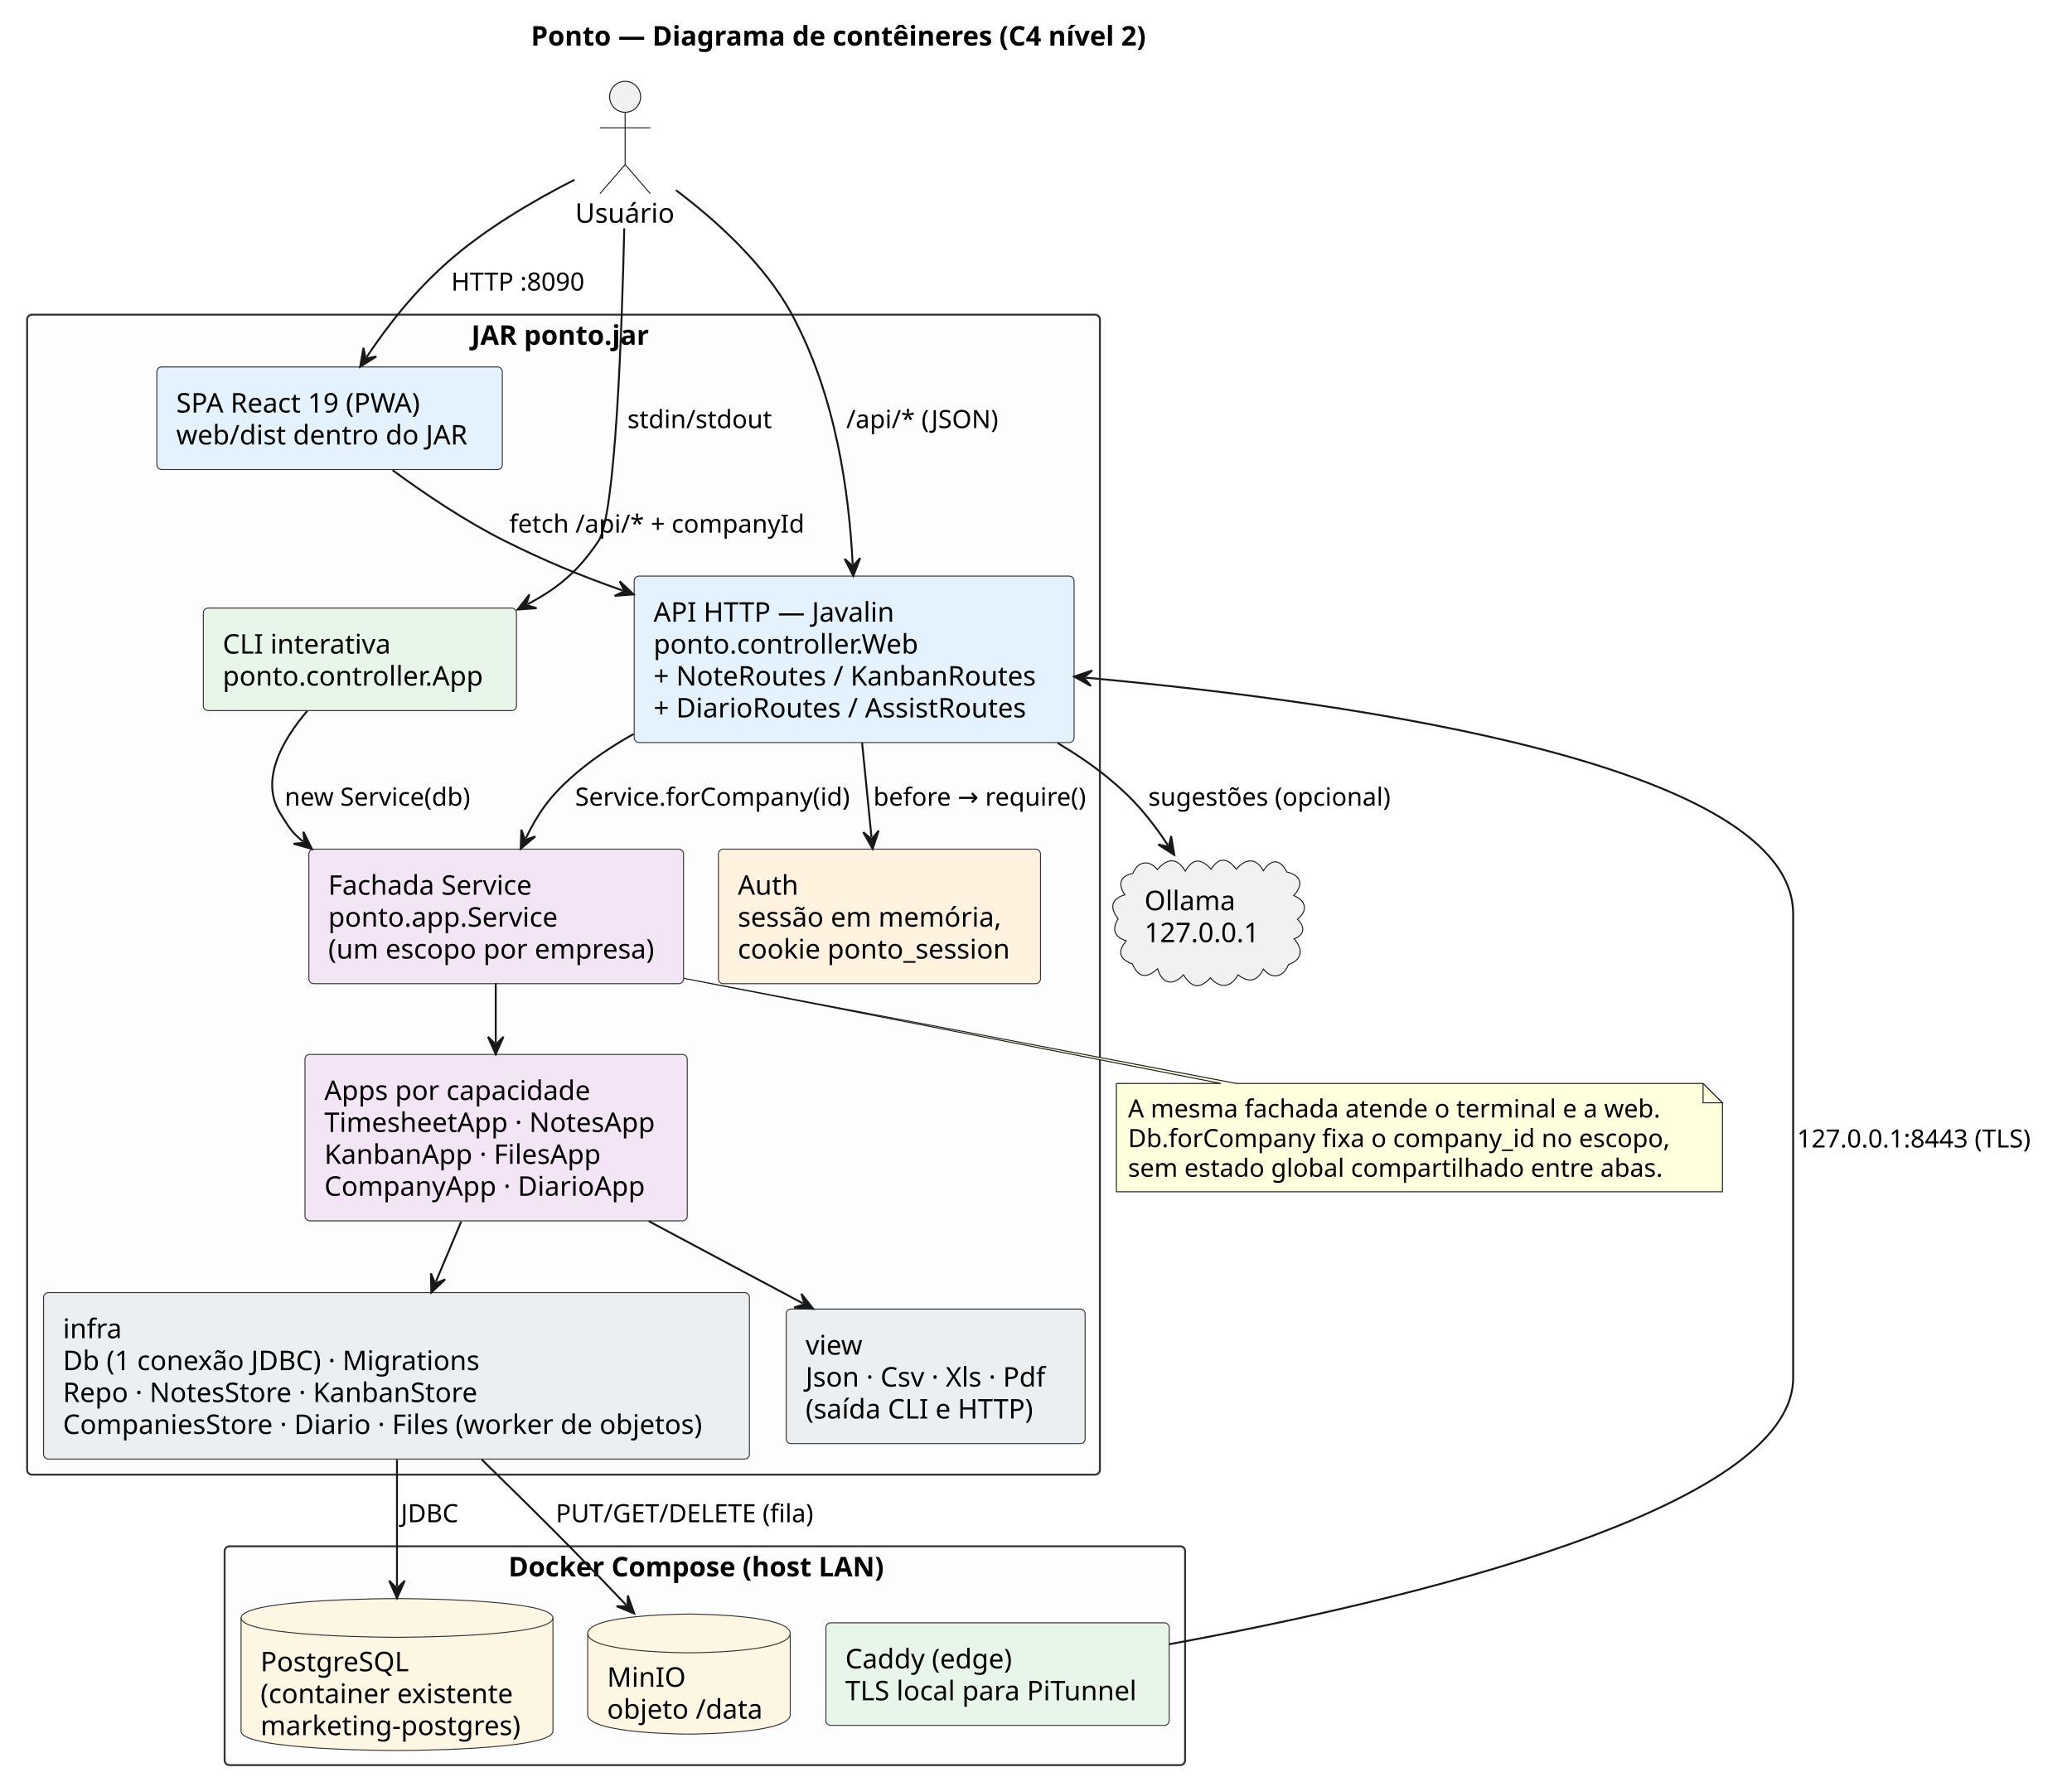
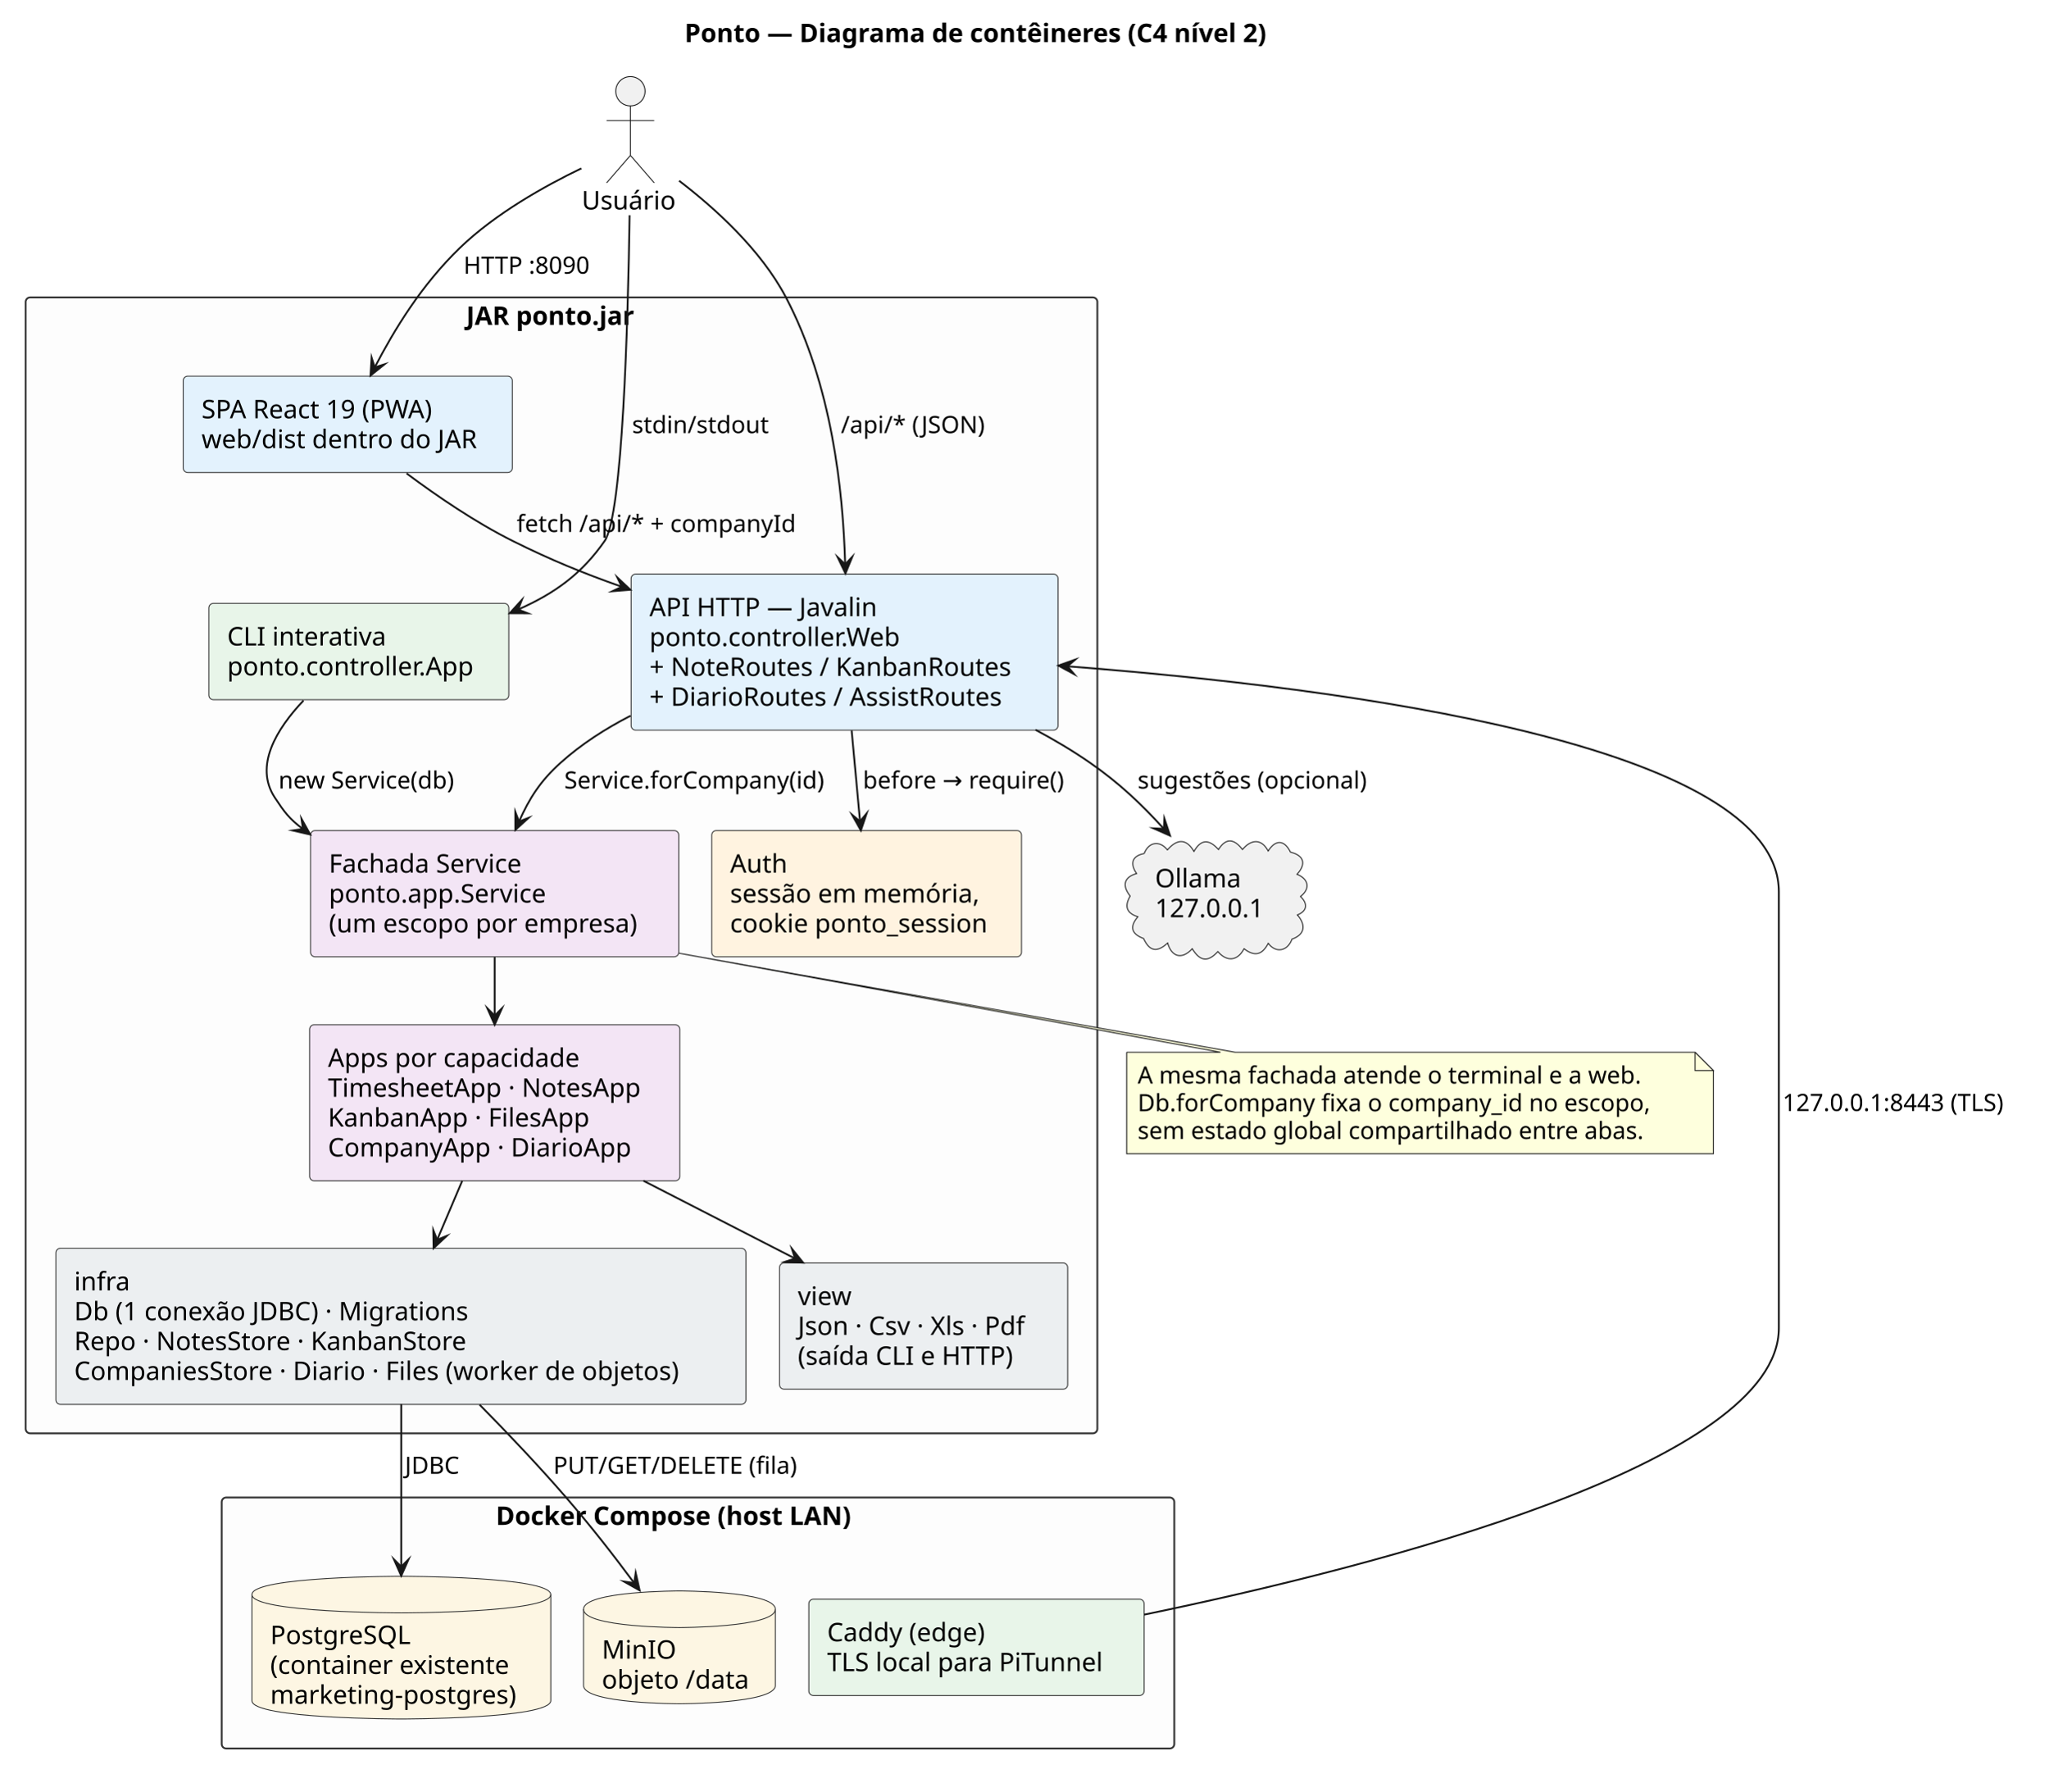
- <svg xmlns="http://www.w3.org/2000/svg" contentStyleType="text/css" data-diagram-type="DESCRIPTION" height="920px" preserveAspectRatio="none" style="width:1070px;height:920px;background:#FFFFFF;" version="1.1" viewBox="0 0 1070 920" width="1070px" zoomAndPan="magnify">
+ <svg xmlns="http://www.w3.org/2000/svg" version="1.1" data-diagram-type="DESCRIPTION" style="width:1118px;height:978px;background:#FFFFFF;" width="1118px" height="978px" viewBox="0 0 1118 978" zoomAndPan="magnify" preserveAspectRatio="none" contentStyleType="text/css">
  <defs />
-   <g>
+   <g font-family="sans-serif" lengthAdjust="spacing">
    <g class="title" data-source-line="1">
-       <text fill="#000000" font-family="sans-serif" font-size="14" font-weight="bold" lengthAdjust="spacing" textLength="332.165" x="274.168" y="23.535">Ponto — Diagrama de contêineres (C4 nível 2)</text>
+       <text x="373.664" y="22.995" fill="#000" font-size="14" textLength="363.87" font-weight="700">Ponto — Diagrama de contêineres (C4 nível 2)</text>
    </g>
-     <g class="cluster" data-entity="JAR ponto.jar" data-source-line="15" data-uid="ent0003" id="cluster_JAR ponto.jar">
-       <rect fill="#FDFDFD" height="599" rx="2.5" ry="2.5" style="stroke:#333333;stroke-width:1;" width="554" x="14" y="162.488" />
-       <text fill="#000000" font-family="sans-serif" font-size="14" font-weight="bold" lengthAdjust="spacing" textLength="95.184" x="243.408" y="178.023">JAR ponto.jar</text>
+     <g class="cluster" data-qualified-name="JAR ponto.jar" id="ent0002" data-source-line="15">
+       <rect x="14" y="162.297" width="585" height="620" fill="#FDFDFD" style="stroke:#333;stroke-width:1;" rx="2.5" ry="2.5" />
+       <text x="254.458" y="177.292" fill="#000" font-size="14" textLength="104.084" font-weight="700">JAR ponto.jar</text>
    </g>
-     <g class="cluster" data-entity="Docker Compose .host LAN." data-source-line="32" data-uid="ent0012" id="cluster_Docker Compose .host LAN.">
-       <rect fill="#FDFDFD" height="113" rx="2.5" ry="2.5" style="stroke:#333333;stroke-width:1;" width="496" x="116" y="798.488" />
-       <text fill="#000000" font-family="sans-serif" font-size="14" font-weight="bold" lengthAdjust="spacing" textLength="202.904" x="262.548" y="814.023">Docker Compose (host LAN)</text>
+     <g class="cluster" data-qualified-name="Docker Compose .host LAN." id="ent0011" data-source-line="32">
+       <rect x="121" y="817.297" width="520" height="137" fill="#FDFDFD" style="stroke:#333;stroke-width:1;" rx="2.5" ry="2.5" />
+       <text x="270.651" y="832.292" fill="#000" font-size="14" textLength="220.698" font-weight="700">Docker Compose (host LAN)</text>
    </g>
-     <g class="entity" data-entity="user" data-source-line="13" data-uid="ent0002" id="entity_user">
-       <ellipse cx="322.816" cy="49.988" fill="#F1F1F1" rx="8" ry="8" style="stroke:#181818;stroke-width:0.5;" />
-       <path d="M322.816,57.988 L322.816,84.988 M309.816,65.988 L335.816,65.988 M322.816,84.988 L309.816,99.988 M322.816,84.988 L335.816,99.988" fill="none" style="stroke:#181818;stroke-width:0.5;" />
-       <text fill="#000000" font-family="sans-serif" font-size="14" lengthAdjust="spacing" textLength="51.632" x="297" y="115.023">Usuário</text>
+     <g class="entity" data-qualified-name="user" id="ent0001" data-source-line="13">
+       <ellipse cx="344.102" cy="49.797" rx="8" ry="8" fill="#F1F1F1" style="stroke:#181818;stroke-width:0.5;" />
+       <path d="M344.102,57.797 L344.102,84.797 M331.102,65.797 L357.102,65.797 M344.102,84.797 L331.102,99.797 M344.102,84.797 L357.102,99.797" style="stroke:#181818;stroke-width:0.5;" fill="none" />
+       <text x="317.5" y="114.292" fill="#000" font-size="14" textLength="53.204">Usuário</text>
    </g>
-     <g class="entity" data-entity="ollama" data-source-line="38" data-uid="ent0016" id="entity_ollama">
-       <path d="M585.048,451.043 C587.43,444.732 593.45,443.696 597.674,449.049 C602.742,443.177 607.786,442.529 612.101,449.872 C616.123,442.837 620.443,443.361 625.426,448.85 C629.695,442.001 634.167,443.271 638.449,448.837 C642.973,443.41 648.626,442.562 652.42,449.652 C656.407,443.329 661.205,443.476 664.521,450.271 C672.098,452.15 673.27,456.835 668.09,462.453 C674.411,464.986 675.651,470.278 669.995,474.677 C674.013,478.426 673.879,482.682 668.289,484.813 C672.926,490.085 672.774,495.516 665.344,498.118 C663.114,504.422 656.849,506.192 652.46,500.42 C649.136,506.797 645.054,507.773 639.312,503.369 C635.766,510.106 629.987,510.642 625.08,504.924 C619.474,511.027 615.318,510.09 611.156,503.359 C605.728,509.352 600.021,508.07 597.797,500.259 C592.132,505.433 588.026,504.991 584.721,497.769 C577.973,495.297 576.932,491.272 581.606,485.821 C575.27,483.803 574.158,479.983 577.412,474.433 C573.092,469.042 573.564,464.156 580.902,462.05 C577.294,456.775 578.134,452.353 585.048,451.043" fill="#F1F1F1" style="stroke:#181818;stroke-width:0.5;" />
-       <text fill="#000000" font-family="sans-serif" font-size="14" lengthAdjust="spacing" textLength="47.503" x="591" y="470.023">Ollama</text>
-       <text fill="#000000" font-family="sans-serif" font-size="14" lengthAdjust="spacing" textLength="66.404" x="591" y="486.512">127.0.0.1</text>
+     <g class="entity" data-qualified-name="ollama" id="ent0015" data-source-line="38">
+       <path d="M624.548,465.851 C626.947,459.511 632.998,458.474 637.239,463.858 C642.329,457.958 647.395,457.306 651.731,464.681 C655.775,457.613 660.116,458.141 665.12,463.659 C669.412,456.775 673.905,458.052 678.209,463.646 C682.752,458.192 688.432,457.339 692.245,464.461 C696.251,458.103 701.075,458.249 704.41,465.079 C711.937,466.929 713.11,471.578 707.98,477.166 C714.255,479.672 715.492,484.922 709.885,489.294 C713.86,493.015 713.721,497.231 708.179,499.334 C712.775,504.577 712.617,509.971 705.234,512.543 C702.987,518.876 696.69,520.65 692.285,514.846 C688.939,521.249 684.836,522.226 679.072,517.795 C675.507,524.56 669.701,525.096 664.775,519.35 C659.147,525.484 654.971,524.544 650.786,517.785 C645.339,523.811 639.605,522.529 637.362,514.684 C631.675,519.888 627.549,519.448 624.221,512.195 C617.519,509.754 616.477,505.761 621.106,500.343 C614.811,498.357 613.697,494.568 616.912,489.05 C612.634,483.689 613.112,478.839 620.401,476.762 C616.837,471.518 617.683,467.132 624.548,465.851" style="stroke:#181818;stroke-width:0.5;" fill="#F1F1F1" />
+       <text x="630.5" y="484.292" fill="#000" font-size="14" textLength="49.595">Ollama</text>
+       <text x="630.5" y="500.589" fill="#000" font-size="14" textLength="66.794">127.0.0.1</text>
    </g>
-     <g class="entity" data-entity="GMN31" data-source-line="56" data-uid="ent0032" id="entity_GMN31">
-       <path d="M576.5,559.488 L576.5,615.42 A0,0 0 0 0 576.5,615.42 L889.486,615.42 A0,0 0 0 0 889.486,615.42 L889.486,569.488 L879.486,559.488 L638.535,559.488 L352.614,505.099 L630.535,559.488 L576.5,559.488 A0,0 0 0 0 576.5,559.488" fill="#FEFFDD" style="stroke:#181818;stroke-width:0.5;" />
-       <path d="M879.486,559.488 L879.486,569.488 L889.486,569.488 L879.486,559.488" fill="#FEFFDD" style="stroke:#181818;stroke-width:0.5;" />
-       <text fill="#000000" font-family="sans-serif" font-size="13" lengthAdjust="spacing" textLength="283.486" x="582.5" y="577.057">A mesma fachada atende o terminal e a web.</text>
-       <text fill="#000000" font-family="sans-serif" font-size="13" lengthAdjust="spacing" textLength="291.986" x="582.5" y="592.367">Db.forCompany fixa o company_id no escopo,</text>
-       <text fill="#000000" font-family="sans-serif" font-size="13" lengthAdjust="spacing" textLength="284.889" x="582.5" y="607.678">sem estado global compartilhado entre abas.</text>
+     <g class="entity" data-qualified-name="GMN30" id="ent0031" data-source-line="56">
+       <path d="M615,574.297 L615,629.695 A0,0 0 0 0 615,629.695 L935.26,629.695 A0,0 0 0 0 935.26,629.695 L935.26,584.297 L925.26,574.297 L674.214,574.297 L370.53,520.232 L666.214,574.297 L615,574.297 A0,0 0 0 0 615,574.297" style="stroke:#181818;stroke-width:0.5;" fill="#FEFFDD" />
+       <path d="M925.26,574.297 L925.26,584.297 L935.26,584.297 L925.26,574.297" style="stroke:#181818;stroke-width:0.5;" fill="#FEFFDD" />
+       <text x="621" y="591.364" fill="#000" font-size="13" textLength="297.146">A mesma fachada atende o terminal e a web.</text>
+       <text x="621" y="606.497" fill="#000" font-size="13" textLength="299.26">Db.forCompany fixa o company_id no escopo,</text>
+       <text x="621" y="621.629" fill="#000" font-size="13" textLength="295.61">sem estado global compartilhado entre abas.</text>
    </g>
-     <g class="entity" data-entity="cli" data-source-line="16" data-uid="ent0004" id="entity_cli">
-       <rect fill="#E8F5E9" height="52.977" rx="2.5" ry="2.5" style="stroke:#333333;stroke-width:0.5;" width="161.723" x="105" y="313.988" />
-       <text fill="#000000" font-family="sans-serif" font-size="14" lengthAdjust="spacing" textLength="89.106" x="115" y="337.523">CLI interativa</text>
-       <text fill="#000000" font-family="sans-serif" font-size="14" lengthAdjust="spacing" textLength="141.723" x="115" y="354.012">ponto.controller.App</text>
+     <g class="entity" data-qualified-name="JAR ponto.jar.cli" id="ent0003" data-source-line="16">
+       <rect x="114" y="329.297" width="163.726" height="52.594" fill="#E8F5E9" style="stroke:#333;stroke-width:0.5;" rx="2.5" ry="2.5" />
+       <text x="124" y="352.292" fill="#000" font-size="14" textLength="93.598">CLI interativa</text>
+       <text x="124" y="368.589" fill="#000" font-size="14" textLength="143.726">ponto.controller.App</text>
    </g>
-     <g class="entity" data-entity="spa" data-source-line="18" data-uid="ent0005" id="entity_spa">
-       <rect fill="#E3F2FD" height="52.977" rx="2.5" ry="2.5" style="stroke:#333333;stroke-width:0.5;" width="178.402" x="81" y="189.488" />
-       <text fill="#000000" font-family="sans-serif" font-size="14" lengthAdjust="spacing" textLength="131.202" x="91" y="213.023">SPA React 19 (PWA)</text>
-       <text fill="#000000" font-family="sans-serif" font-size="14" lengthAdjust="spacing" textLength="158.402" x="91" y="229.512">web/dist dentro do JAR</text>
+     <g class="entity" data-qualified-name="JAR ponto.jar.spa" id="ent0004" data-source-line="18">
+       <rect x="100" y="205.297" width="179.646" height="52.594" fill="#E3F2FD" style="stroke:#333;stroke-width:0.5;" rx="2.5" ry="2.5" />
+       <text x="110" y="228.292" fill="#000" font-size="14" textLength="140.964">SPA React 19 (PWA)</text>
+       <text x="110" y="244.589" fill="#000" font-size="14" textLength="159.646">web/dist dentro do JAR</text>
    </g>
-     <g class="entity" data-entity="api" data-source-line="20" data-uid="ent0006" id="entity_api">
-       <rect fill="#E3F2FD" height="85.953" rx="2.5" ry="2.5" style="stroke:#333333;stroke-width:0.5;" width="227.156" x="327.5" y="297.488" />
-       <text fill="#000000" font-family="sans-serif" font-size="14" lengthAdjust="spacing" textLength="128.297" x="337.5" y="321.023">API HTTP — Javalin</text>
-       <text fill="#000000" font-family="sans-serif" font-size="14" lengthAdjust="spacing" textLength="143.028" x="337.5" y="337.512">ponto.controller.Web</text>
-       <text fill="#000000" font-family="sans-serif" font-size="14" lengthAdjust="spacing" textLength="207.156" x="337.5" y="354">+ NoteRoutes / KanbanRoutes</text>
-       <text fill="#000000" font-family="sans-serif" font-size="14" lengthAdjust="spacing" textLength="205.379" x="337.5" y="370.488">+ DiarioRoutes / AssistRoutes</text>
+     <g class="entity" data-qualified-name="JAR ponto.jar.api" id="ent0005" data-source-line="20">
+       <rect x="344.5" y="313.297" width="233.035" height="85.188" fill="#E3F2FD" style="stroke:#333;stroke-width:0.5;" rx="2.5" ry="2.5" />
+       <text x="354.5" y="336.292" fill="#000" font-size="14" textLength="131.797">API HTTP — Javalin</text>
+       <text x="354.5" y="352.589" fill="#000" font-size="14" textLength="147.718">ponto.controller.Web</text>
+       <text x="354.5" y="368.886" fill="#000" font-size="14" textLength="213.035">+ NoteRoutes / KanbanRoutes</text>
+       <text x="354.5" y="385.183" fill="#000" font-size="14" textLength="209.221">+ DiarioRoutes / AssistRoutes</text>
    </g>
-     <g class="entity" data-entity="auth" data-source-line="21" data-uid="ent0007" id="entity_auth">
-       <rect fill="#FFF3E0" height="69.465" rx="2.5" ry="2.5" style="stroke:#333333;stroke-width:0.5;" width="166.31" x="371" y="438.488" />
-       <text fill="#000000" font-family="sans-serif" font-size="14" lengthAdjust="spacing" textLength="32.273" x="381" y="462.023">Auth</text>
-       <text fill="#000000" font-family="sans-serif" font-size="14" lengthAdjust="spacing" textLength="139.747" x="381" y="478.512">sessão em memória,</text>
-       <text fill="#000000" font-family="sans-serif" font-size="14" lengthAdjust="spacing" textLength="146.31" x="381" y="495">cookie ponto_session</text>
+     <g class="entity" data-qualified-name="JAR ponto.jar.auth" id="ent0006" data-source-line="21">
+       <rect x="388.5" y="453.297" width="169.092" height="68.891" fill="#FFF3E0" style="stroke:#333;stroke-width:0.5;" rx="2.5" ry="2.5" />
+       <text x="398.5" y="476.292" fill="#000" font-size="14" textLength="32.813">Auth</text>
+       <text x="398.5" y="492.589" fill="#000" font-size="14" textLength="145.92">sessão em memória,</text>
+       <text x="398.5" y="508.886" fill="#000" font-size="14" textLength="149.092">cookie ponto_session</text>
    </g>
-     <g class="entity" data-entity="svc" data-source-line="23" data-uid="ent0008" id="entity_svc">
-       <rect fill="#F3E5F5" height="69.465" rx="2.5" ry="2.5" style="stroke:#333333;stroke-width:0.5;" width="193.489" x="159.5" y="438.488" />
-       <text fill="#000000" font-family="sans-serif" font-size="14" lengthAdjust="spacing" textLength="107.133" x="169.5" y="462.023">Fachada Service</text>
-       <text fill="#000000" font-family="sans-serif" font-size="14" lengthAdjust="spacing" textLength="121.481" x="169.5" y="478.512">ponto.app.Service</text>
-       <text fill="#000000" font-family="sans-serif" font-size="14" lengthAdjust="spacing" textLength="173.489" x="169.5" y="495">(um escopo por empresa)</text>
+     <g class="entity" data-qualified-name="JAR ponto.jar.svc" id="ent0007" data-source-line="23">
+       <rect x="169.5" y="453.297" width="200.995" height="68.891" fill="#F3E5F5" style="stroke:#333;stroke-width:0.5;" rx="2.5" ry="2.5" />
+       <text x="179.5" y="476.292" fill="#000" font-size="14" textLength="115.438">Fachada Service</text>
+       <text x="179.5" y="492.589" fill="#000" font-size="14" textLength="127.374">ponto.app.Service</text>
+       <text x="179.5" y="508.886" fill="#000" font-size="14" textLength="180.995">(um escopo por empresa)</text>
    </g>
-     <g class="entity" data-entity="apps" data-source-line="25" data-uid="ent0009" id="entity_apps">
-       <rect fill="#F3E5F5" height="85.953" rx="2.5" ry="2.5" style="stroke:#333333;stroke-width:0.5;" width="197.399" x="157.5" y="544.488" />
-       <text fill="#000000" font-family="sans-serif" font-size="14" lengthAdjust="spacing" textLength="142.235" x="167.5" y="568.023">Apps por capacidade</text>
-       <text fill="#000000" font-family="sans-serif" font-size="14" lengthAdjust="spacing" textLength="177.399" x="167.5" y="584.512">TimesheetApp · NotesApp</text>
-       <text fill="#000000" font-family="sans-serif" font-size="14" lengthAdjust="spacing" textLength="149.181" x="167.5" y="601">KanbanApp · FilesApp</text>
-       <text fill="#000000" font-family="sans-serif" font-size="14" lengthAdjust="spacing" textLength="172.395" x="167.5" y="617.488">CompanyApp · DiarioApp</text>
+     <g class="entity" data-qualified-name="JAR ponto.jar.apps" id="ent0008" data-source-line="25">
+       <rect x="169" y="559.297" width="202.062" height="85.188" fill="#F3E5F5" style="stroke:#333;stroke-width:0.5;" rx="2.5" ry="2.5" />
+       <text x="179" y="582.292" fill="#000" font-size="14" textLength="147.048">Apps por capacidade</text>
+       <text x="179" y="598.589" fill="#000" font-size="14" textLength="182.062">TimesheetApp · NotesApp</text>
+       <text x="179" y="614.886" fill="#000" font-size="14" textLength="152.763">KanbanApp · FilesApp</text>
+       <text x="179" y="631.183" fill="#000" font-size="14" textLength="176.114">CompanyApp · DiarioApp</text>
    </g>
-     <g class="entity" data-entity="infra" data-source-line="27" data-uid="ent0010" id="entity_infra">
-       <rect fill="#ECEFF1" height="85.953" rx="2.5" ry="2.5" style="stroke:#333333;stroke-width:0.5;" width="364.504" x="22.5" y="667.488" />
-       <text fill="#000000" font-family="sans-serif" font-size="14" lengthAdjust="spacing" textLength="31.343" x="32.5" y="691.023">infra</text>
-       <text fill="#000000" font-family="sans-serif" font-size="14" lengthAdjust="spacing" textLength="225.593" x="32.5" y="707.512">Db (1 conexão JDBC) · Migrations</text>
-       <text fill="#000000" font-family="sans-serif" font-size="14" lengthAdjust="spacing" textLength="220.356" x="32.5" y="724">Repo · NotesStore · KanbanStore</text>
-       <text fill="#000000" font-family="sans-serif" font-size="14" lengthAdjust="spacing" textLength="344.504" x="32.5" y="740.488">CompaniesStore · Diario · Files (worker de objetos)</text>
+     <g class="entity" data-qualified-name="JAR ponto.jar.infra" id="ent0009" data-source-line="27">
+       <rect x="30.5" y="681.297" width="376.651" height="85.188" fill="#ECEFF1" style="stroke:#333;stroke-width:0.5;" rx="2.5" ry="2.5" />
+       <text x="40.5" y="704.292" fill="#000" font-size="14" textLength="32.026">infra</text>
+       <text x="40.5" y="720.589" fill="#000" font-size="14" textLength="232.969">Db (1 conexão JDBC) · Migrations</text>
+       <text x="40.5" y="736.886" fill="#000" font-size="14" textLength="230.521">Repo · NotesStore · KanbanStore</text>
+       <text x="40.5" y="753.183" fill="#000" font-size="14" textLength="356.651">CompaniesStore · Diario · Files (worker de objetos)</text>
    </g>
-     <g class="entity" data-entity="view" data-source-line="29" data-uid="ent0011" id="entity_view">
-       <rect fill="#ECEFF1" height="69.465" rx="2.5" ry="2.5" style="stroke:#333333;stroke-width:0.5;" width="154.36" x="406" y="675.988" />
-       <text fill="#000000" font-family="sans-serif" font-size="14" lengthAdjust="spacing" textLength="29.88" x="416" y="699.523">view</text>
-       <text fill="#000000" font-family="sans-serif" font-size="14" lengthAdjust="spacing" textLength="134.36" x="416" y="716.012">Json · Csv · Xls · Pdf</text>
-       <text fill="#000000" font-family="sans-serif" font-size="14" lengthAdjust="spacing" textLength="122.568" x="416" y="732.5">(saída CLI e HTTP)</text>
+     <g class="entity" data-qualified-name="JAR ponto.jar.view" id="ent0010" data-source-line="29">
+       <rect x="425.5" y="689.297" width="157.3" height="68.891" fill="#ECEFF1" style="stroke:#333;stroke-width:0.5;" rx="2.5" ry="2.5" />
+       <text x="435.5" y="712.292" fill="#000" font-size="14" textLength="32.238">view</text>
+       <text x="435.5" y="728.589" fill="#000" font-size="14" textLength="137.3">Json · Csv · Xls · Pdf</text>
+       <text x="435.5" y="744.886" fill="#000" font-size="14" textLength="127.894">(saída CLI e HTTP)</text>
    </g>
-     <g class="entity" data-entity="db" data-source-line="33" data-uid="ent0013" id="entity_db">
-       <path d="M124.5,835.488 C124.5,825.488 205.023,825.488 205.023,825.488 C205.023,825.488 285.546,825.488 285.546,835.488 L285.546,893.953 C285.546,903.953 205.023,903.953 205.023,903.953 C205.023,903.953 124.5,903.953 124.5,893.953 L124.5,835.488" fill="#FDF6E3" style="stroke:#333333;stroke-width:0.5;" />
-       <path d="M124.5,835.488 C124.5,845.488 205.023,845.488 205.023,845.488 C205.023,845.488 285.546,845.488 285.546,835.488" fill="none" style="stroke:#333333;stroke-width:0.5;" />
-       <text fill="#000000" font-family="sans-serif" font-size="14" lengthAdjust="spacing" textLength="76.85" x="134.5" y="863.023">PostgreSQL</text>
-       <text fill="#000000" font-family="sans-serif" font-size="14" lengthAdjust="spacing" textLength="135.003" x="134.5" y="879.512">(container existente</text>
-       <text fill="#000000" font-family="sans-serif" font-size="14" lengthAdjust="spacing" textLength="141.046" x="134.5" y="896">marketing-postgres)</text>
+     <g class="entity" data-qualified-name="Docker Compose .host LAN..db" id="ent0012" data-source-line="33">
+       <path d="M137.5,870.297 C137.5,860.297 219.065,860.297 219.065,860.297 C219.065,860.297 300.631,860.297 300.631,870.297 L300.631,928.188 C300.631,938.188 219.065,938.188 219.065,938.188 C219.065,938.188 137.5,938.188 137.5,928.188 L137.5,870.297" style="stroke:#333;stroke-width:0.5;" fill="#FDF6E3" />
+       <path d="M137.5,870.297 C137.5,880.297 219.065,880.297 219.065,880.297 C219.065,880.297 300.631,880.297 300.631,870.297" style="stroke:#333;stroke-width:0.5;" fill="none" />
+       <text x="147.5" y="897.292" fill="#000" font-size="14" textLength="80.753">PostgreSQL</text>
+       <text x="147.5" y="913.589" fill="#000" font-size="14" textLength="141.408">(container existente</text>
+       <text x="147.5" y="929.886" fill="#000" font-size="14" textLength="143.131">marketing-postgres)</text>
    </g>
-     <g class="entity" data-entity="s3" data-source-line="34" data-uid="ent0014" id="entity_s3">
-       <path d="M303.5,843.488 C303.5,833.488 355.794,833.488 355.794,833.488 C355.794,833.488 408.088,833.488 408.088,843.488 L408.088,885.465 C408.088,895.465 355.794,895.465 355.794,895.465 C355.794,895.465 303.5,895.465 303.5,885.465 L303.5,843.488" fill="#FDF6E3" style="stroke:#333333;stroke-width:0.5;" />
-       <path d="M303.5,843.488 C303.5,853.488 355.794,853.488 355.794,853.488 C355.794,853.488 408.088,853.488 408.088,843.488" fill="none" style="stroke:#333333;stroke-width:0.5;" />
-       <text fill="#000000" font-family="sans-serif" font-size="14" lengthAdjust="spacing" textLength="39.703" x="313.5" y="871.023">MinIO</text>
-       <text fill="#000000" font-family="sans-serif" font-size="14" lengthAdjust="spacing" textLength="84.588" x="313.5" y="887.512">objeto /data</text>
+     <g class="entity" data-qualified-name="Docker Compose .host LAN..s3" id="ent0013" data-source-line="34">
+       <path d="M318.5,878.297 C318.5,868.297 370.855,868.297 370.855,868.297 C370.855,868.297 423.211,868.297 423.211,878.297 L423.211,919.891 C423.211,929.891 370.855,929.891 370.855,929.891 C370.855,929.891 318.5,929.891 318.5,919.891 L318.5,878.297" style="stroke:#333;stroke-width:0.5;" fill="#FDF6E3" />
+       <path d="M318.5,878.297 C318.5,888.297 370.855,888.297 370.855,888.297 C370.855,888.297 423.211,888.297 423.211,878.297" style="stroke:#333;stroke-width:0.5;" fill="none" />
+       <text x="328.5" y="905.292" fill="#000" font-size="14" textLength="39.99">MinIO</text>
+       <text x="328.5" y="921.589" fill="#000" font-size="14" textLength="84.711">objeto /data</text>
    </g>
-     <g class="entity" data-entity="caddy" data-source-line="35" data-uid="ent0015" id="entity_caddy">
-       <rect fill="#E8F5E9" height="52.977" rx="2.5" ry="2.5" style="stroke:#333333;stroke-width:0.5;" width="177.295" x="426.5" y="837.988" />
-       <text fill="#000000" font-family="sans-serif" font-size="14" lengthAdjust="spacing" textLength="89.031" x="436.5" y="861.523">Caddy (edge)</text>
-       <text fill="#000000" font-family="sans-serif" font-size="14" lengthAdjust="spacing" textLength="157.295" x="436.5" y="878.012">TLS local para PiTunnel</text>
+     <g class="entity" data-qualified-name="Docker Compose .host LAN..caddy" id="ent0014" data-source-line="35">
+       <rect x="441.5" y="872.797" width="183.017" height="52.594" fill="#E8F5E9" style="stroke:#333;stroke-width:0.5;" rx="2.5" ry="2.5" />
+       <text x="451.5" y="895.792" fill="#000" font-size="14" textLength="94.787">Caddy (edge)</text>
+       <text x="451.5" y="912.089" fill="#000" font-size="14" textLength="163.017">TLS local para PiTunnel</text>
    </g>
-     <g class="link" data-entity-1="user" data-entity-2="cli" data-uid="lnk17" id="link_user_cli">
-       <polygon fill="#181818" points="267.302,314.75,277.127,314.066,271.719,312.407,273.378,306.999,267.302,314.75" style="stroke:#181818;stroke-width:1;" />
-       <path d="M322.366,117.929 C321.153,171.877 317.79,266.461 309,279.488 C298.767,294.653 288.862,303.312 272.602,311.938" fill="none" style="stroke:#181818;stroke-width:1;" />
-       <text fill="#000000" font-family="sans-serif" font-size="13" lengthAdjust="spacing" textLength="78.901" x="324" y="221.057">stdin/stdout</text>
+     <g class="link" data-entity-1="ent0001" data-entity-2="ent0003" id="lnk16" data-link-type="dependency">
+       <polygon points="278.227,334.684,288.076,334.714,282.803,332.667,284.849,327.393,278.227,334.684" fill="#181818" style="stroke:#181818;stroke-width:1;stroke-linejoin:miter;stroke-miterlimit:10;" />
+       <path d="M343.65,117.462 C342.8,175.146 339.896,281.107 330,295.297 C317.478,313.252 302.822,323.842 282.803,332.667" style="stroke:#181818;stroke-width:1;" fill="none" />
+       <text x="345" y="236.364" fill="#000" font-size="13" textLength="77.765">stdin/stdout</text>
    </g>
-     <g class="link" data-entity-1="user" data-entity-2="spa" data-uid="lnk18" id="link_user_spa">
-       <polygon fill="#181818" points="185.997,189.332,194.344,184.103,188.791,185.186,187.709,179.633,185.997,189.332" style="stroke:#181818;stroke-width:1;" />
-       <path d="M296.665,92.832 C277.25,102.703 250.873,117.791 231,135.488 C213.331,151.223 200.572,167.701 189.35,184.356" fill="none" style="stroke:#181818;stroke-width:1;" />
-       <text fill="#000000" font-family="sans-serif" font-size="13" lengthAdjust="spacing" textLength="74.287" x="233" y="150.057">HTTP :8090</text>
+     <g class="link" data-entity-1="ent0001" data-entity-2="ent0004" id="lnk17" data-link-type="dependency">
+       <polygon points="202.23,204.95,209.924,198.801,204.531,200.511,202.822,195.119,202.23,204.95" fill="#181818" style="stroke:#181818;stroke-width:1;stroke-linejoin:miter;stroke-miterlimit:10;" />
+       <path d="M317.328,91.89 C297.423,101.471 270.425,116.528 251,135.297 C230.061,155.529 215.246,179.848 204.531,200.511" style="stroke:#181818;stroke-width:1;" fill="none" />
+       <text x="253" y="149.364" fill="#000" font-size="13" textLength="75.093">HTTP :8090</text>
    </g>
-     <g class="link" data-entity-1="user" data-entity-2="api" data-uid="lnk19" id="link_user_api">
-       <polygon fill="#181818" points="440.649,297.381,444.178,288.186,440.39,292.388,436.188,288.601,440.649,297.381" style="stroke:#181818;stroke-width:1;" />
-       <path d="M349.079,98.209 C368.754,113.028 394.718,135.97 409,162.488 C431.729,204.691 438.395,253.928 440.339,291.389" fill="none" style="stroke:#181818;stroke-width:1;" />
-       <text fill="#000000" font-family="sans-serif" font-size="13" lengthAdjust="spacing" textLength="82.335" x="437" y="221.057">/api/* (JSON)</text>
+     <g class="link" data-entity-1="ent0001" data-entity-2="ent0005" id="lnk18" data-link-type="dependency">
+       <polygon points="461.485,312.98,465.221,303.868,461.339,307.983,457.225,304.101,461.485,312.98" fill="#181818" style="stroke:#181818;stroke-width:1;stroke-linejoin:miter;stroke-miterlimit:10;" />
+       <path d="M370.683,98.643 C390.083,113.484 415.259,136.162 429,162.297 C453.989,209.826 460.156,267.295 461.339,307.983" style="stroke:#181818;stroke-width:1;" fill="none" />
+       <text x="459" y="236.364" fill="#000" font-size="13" textLength="81.409">/api/* (JSON)</text>
    </g>
-     <g class="link" data-entity-1="caddy" data-entity-2="api" data-uid="lnk20" id="link_caddy_api">
-       <polygon fill="#181818" points="554.711,349.387,563.308,354.193,559.69,349.844,564.039,346.226,554.711,349.387" style="stroke:#181818;stroke-width:1;" />
-       <path d="M603.675,849.08 C724.498,826.894 926,779.673 926,711.488 C926,471.988 926,471.988 926,471.988 C926,395.474 704.037,363.084 560.686,349.935" fill="none" style="stroke:#181818;stroke-width:1;" />
-       <text fill="#000000" font-family="sans-serif" font-size="13" lengthAdjust="spacing" textLength="133.377" x="928" y="592.557">127.0.0.1:8443 (TLS)</text>
+     <g class="link" data-entity-1="ent0014" data-entity-2="ent0005" id="lnk19" data-link-type="dependency">
+       <polygon points="577.685,363.267,586.35,367.947,582.67,363.652,586.965,359.971,577.685,363.267" fill="#181818" style="stroke:#181818;stroke-width:1;stroke-linejoin:miter;stroke-miterlimit:10;" />
+       <path d="M624.552,881.242 C752.953,854.667 971,798.664 971,724.797 C971,486.797 971,486.797 971,486.797 C971,406.103 733.215,375.259 582.67,363.652" style="stroke:#181818;stroke-width:1;" fill="none" />
+       <text x="973" y="606.364" fill="#000" font-size="13" textLength="137.198">127.0.0.1:8443 (TLS)</text>
    </g>
-     <g class="link" data-entity-1="spa" data-entity-2="api" data-uid="lnk21" id="link_spa_api">
-       <polygon fill="#181818" points="327.184,306.932,320.026,300.167,322.468,305.269,317.366,307.712,327.184,306.932" style="stroke:#181818;stroke-width:1;" />
-       <path d="M202.748,242.798 C219.482,255.107 240.581,269.327 261,279.488 C281.791,289.835 299.123,297.039 321.525,304.937" fill="none" style="stroke:#181818;stroke-width:1;" />
-       <text fill="#000000" font-family="sans-serif" font-size="13" lengthAdjust="spacing" textLength="162.233" x="263" y="275.057">fetch /api/* + companyId</text>
+     <g class="link" data-entity-1="ent0004" data-entity-2="ent0005" id="lnk20" data-link-type="dependency">
+       <polygon points="344.1,321.892,336.939,315.13,339.384,320.231,334.282,322.675,344.1,321.892" fill="#181818" style="stroke:#181818;stroke-width:1;stroke-linejoin:miter;stroke-miterlimit:10;" />
+       <path d="M221.914,258.353 C238.516,270.746 259.568,285.116 280,295.297 C300.132,305.329 317.623,312.569 339.384,320.231" style="stroke:#181818;stroke-width:1;" fill="none" />
+       <text x="282" y="290.364" fill="#000" font-size="13" textLength="163.439">fetch /api/* + companyId</text>
    </g>
-     <g class="link" data-entity-1="api" data-entity-2="auth" data-uid="lnk22" id="link_api_auth">
-       <polygon fill="#181818" points="450.646,438.32,453.734,428.968,450.151,433.345,445.774,429.761,450.646,438.32" style="stroke:#181818;stroke-width:1;" />
-       <path d="M445.185,383.498 C446.951,401.231 448.386,415.629 450.051,432.35" fill="none" style="stroke:#181818;stroke-width:1;" />
-       <text fill="#000000" font-family="sans-serif" font-size="13" lengthAdjust="spacing" textLength="115.565" x="451" y="416.057">before → require()</text>
+     <g class="link" data-entity-1="ent0005" data-entity-2="ent0006" id="lnk21" data-link-type="dependency">
+       <polygon points="469.904,453.258,473.06,443.928,469.445,448.279,465.094,444.664,469.904,453.258" fill="#181818" style="stroke:#181818;stroke-width:1;stroke-linejoin:miter;stroke-miterlimit:10;" />
+       <path d="M464.863,398.645 C466.494,416.311 467.907,431.622 469.445,448.279" style="stroke:#181818;stroke-width:1;" fill="none" />
+       <text x="471" y="430.364" fill="#000" font-size="13" textLength="118.212">before → require()</text>
    </g>
-     <g class="link" data-entity-1="api" data-entity-2="svc" data-uid="lnk23" id="link_api_svc">
-       <polygon fill="#181818" points="268.898,438.259,276.44,431.925,271.091,433.765,269.251,428.416,268.898,438.259" style="stroke:#181818;stroke-width:1;" />
-       <path d="M327.187,379.033 C315.625,385.477 304.617,392.921 295,401.488 C283.824,411.444 277.809,420.001 271.53,432.867" fill="none" style="stroke:#181818;stroke-width:1;" />
-       <text fill="#000000" font-family="sans-serif" font-size="13" lengthAdjust="spacing" textLength="145.882" x="297" y="416.057">Service.forCompany(id)</text>
+     <g class="link" data-entity-1="ent0005" data-entity-2="ent0007" id="lnk22" data-link-type="dependency">
+       <polygon points="281.28,452.945,288.581,446.335,283.304,448.373,281.267,443.096,281.28,452.945" fill="#181818" style="stroke:#181818;stroke-width:1;stroke-linejoin:miter;stroke-miterlimit:10;" />
+       <path d="M344.21,390.63 C330.405,397.704 317.25,406.176 306,416.297 C295.068,426.132 289.01,435.49 283.304,448.373" style="stroke:#181818;stroke-width:1;" fill="none" />
+       <text x="308" y="430.364" fill="#000" font-size="13" textLength="153.905">Service.forCompany(id)</text>
    </g>
-     <g class="link" data-entity-1="cli" data-entity-2="svc" data-uid="lnk24" id="link_cli_svc">
-       <polygon fill="#181818" points="161.061,438.358,156.679,429.538,157.21,435.17,151.578,435.7,161.061,438.358" style="stroke:#181818;stroke-width:1;" />
-       <path d="M158.735,367.036 C145.268,382.83 134.024,403.296 145,420.488 C149.344,427.293 150.222,429.386 156.44,434.532" fill="none" style="stroke:#181818;stroke-width:1;" />
-       <text fill="#000000" font-family="sans-serif" font-size="13" lengthAdjust="spacing" textLength="98.211" x="147" y="416.057">new Service(db)</text>
+     <g class="link" data-entity-1="ent0003" data-entity-2="ent0007" id="lnk23" data-link-type="dependency">
+       <polygon points="169.342,455.464,164.553,446.858,165.346,452.459,159.745,453.252,169.342,455.464" fill="#181818" style="stroke:#181818;stroke-width:1;stroke-linejoin:miter;stroke-miterlimit:10;" />
+       <path d="M165.664,382.309 C150.925,397.868 138.613,418.019 150,435.297 C155.177,443.153 157.833,446.81 165.346,452.459" style="stroke:#181818;stroke-width:1;" fill="none" />
+       <text x="152" y="430.364" fill="#000" font-size="13" textLength="105.695">new Service(db)</text>
    </g>
-     <g class="link" data-entity-1="svc" data-entity-2="apps" data-uid="lnk25" id="link_svc_apps">
-       <polygon fill="#181818" points="256,544.385,260,535.385,256,539.385,252,535.385,256,544.385" style="stroke:#181818;stroke-width:1;" />
-       <path d="M256,507.742 C256,519.263 256,526.29 256,538.385" fill="none" style="stroke:#181818;stroke-width:1;" />
+     <g class="link" data-entity-1="ent0007" data-entity-2="ent0008" id="lnk24" data-link-type="dependency">
+       <polygon points="270,559.286,274,550.286,270,554.286,266,550.286,270,559.286" fill="#181818" style="stroke:#181818;stroke-width:1;stroke-linejoin:miter;stroke-miterlimit:10;" />
+       <path d="M270,522.401 C270,533.999 270,542.131 270,554.286" style="stroke:#181818;stroke-width:1;" fill="none" />
    </g>
-     <g class="link" data-entity-1="apps" data-entity-2="infra" data-uid="lnk26" id="link_apps_infra">
-       <polygon fill="#181818" points="222.741,667.397,229.923,660.657,224.683,662.789,222.551,657.55,222.741,667.397" style="stroke:#181818;stroke-width:1;" />
-       <path d="M238.163,630.808 C233.165,642.666 230.064,650.023 225.071,661.868" fill="none" style="stroke:#181818;stroke-width:1;" />
+     <g class="link" data-entity-1="ent0008" data-entity-2="ent0009" id="lnk25" data-link-type="dependency">
+       <polygon points="236.663,681.237,243.865,674.519,238.619,676.635,236.502,671.39,236.663,681.237" fill="#181818" style="stroke:#181818;stroke-width:1;stroke-linejoin:miter;stroke-miterlimit:10;" />
+       <path d="M252.306,644.43 C247.242,656.344 243.68,664.726 238.619,676.635" style="stroke:#181818;stroke-width:1;" fill="none" />
    </g>
-     <g class="link" data-entity-1="apps" data-entity-2="view" data-uid="lnk27" id="link_apps_view">
-       <polygon fill="#181818" points="419.919,675.864,413.859,668.1,415.507,673.512,410.096,675.16,419.919,675.864" style="stroke:#181818;stroke-width:1;" />
-       <path d="M335.075,630.638 C362.841,645.439 388.348,659.035 414.624,673.041" fill="none" style="stroke:#181818;stroke-width:1;" />
+     <g class="link" data-entity-1="ent0008" data-entity-2="ent0010" id="lnk26" data-link-type="dependency">
+       <polygon points="438.419,689.166,432.236,681.5,433.97,686.884,428.586,688.618,438.419,689.166" fill="#181818" style="stroke:#181818;stroke-width:1;stroke-linejoin:miter;stroke-miterlimit:10;" />
+       <path d="M351.185,644.43 C379.697,659.052 406.901,673.003 433.97,686.884" style="stroke:#181818;stroke-width:1;" fill="none" />
    </g>
-     <g class="link" data-entity-1="infra" data-entity-2="db" data-uid="lnk28" id="link_infra_db">
-       <polygon fill="#181818" points="205,825.269,209,816.269,205,820.269,201,816.269,205,825.269" style="stroke:#181818;stroke-width:1;" />
-       <path d="M205,753.829 C205,776.229 205,797.517 205,819.269" fill="none" style="stroke:#181818;stroke-width:1;" />
-       <text fill="#000000" font-family="sans-serif" font-size="13" lengthAdjust="spacing" textLength="30.253" x="207" y="786.057">JDBC</text>
+     <g class="link" data-entity-1="ent0009" data-entity-2="ent0012" id="lnk27" data-link-type="dependency">
+       <polygon points="219,860.044,223,851.044,219,855.044,215,851.044,219,860.044" fill="#181818" style="stroke:#181818;stroke-width:1;stroke-linejoin:miter;stroke-miterlimit:10;" />
+       <path d="M219,766.354 C219,794.826 219,827.307 219,855.044" style="stroke:#181818;stroke-width:1;" fill="none" />
+       <text x="221" y="804.364" fill="#000" font-size="13" textLength="31.84">JDBC</text>
    </g>
-     <g class="link" data-entity-1="infra" data-entity-2="s3" data-uid="lnk29" id="link_infra_s3">
-       <polygon fill="#181818" points="327.51,833.181,324.212,823.901,324.067,829.556,318.412,829.411,327.51,833.181" style="stroke:#181818;stroke-width:1;" />
-       <path d="M248.757,753.667 C263.262,767.807 279.423,783.731 294,798.488 C305.069,809.694 312.922,817.825 323.378,828.831" fill="none" style="stroke:#181818;stroke-width:1;" />
-       <text fill="#000000" font-family="sans-serif" font-size="13" lengthAdjust="spacing" textLength="140.778" x="287" y="786.057">PUT/GET/DELETE (fila)</text>
+     <g class="link" data-entity-1="ent0009" data-entity-2="ent0013" id="lnk28" data-link-type="dependency">
+       <polygon points="349.146,868.006,346.991,858.396,346.165,863.992,340.569,863.166,349.146,868.006" fill="#181818" style="stroke:#181818;stroke-width:1;stroke-linejoin:miter;stroke-miterlimit:10;" />
+       <path d="M261.757,766.63 C277.076,782.162 294.206,800.172 309,817.297 C323.008,833.512 334.644,848.481 346.165,863.992" style="stroke:#181818;stroke-width:1;" fill="none" />
+       <text x="302" y="804.364" fill="#000" font-size="13" textLength="144.162">PUT/GET/DELETE (fila)</text>
    </g>
-     <g class="link" data-entity-1="api" data-entity-2="ollama" data-uid="lnk30" id="link_api_ollama">
-       <polygon fill="#181818" points="606.406,441.425,604.781,431.711,603.649,437.253,598.107,436.122,606.406,441.425" style="stroke:#181818;stroke-width:1;" />
-       <path d="M546.154,383.678 C555.27,389.085 564.04,395.02 572,401.488 C585.573,412.519 594.138,422.86 603.098,436.419" fill="none" style="stroke:#181818;stroke-width:1;" />
-       <text fill="#000000" font-family="sans-serif" font-size="13" lengthAdjust="spacing" textLength="129.53" x="593" y="416.057">sugestões (opcional)</text>
+     <g class="link" data-entity-1="ent0005" data-entity-2="ent0015" id="lnk29" data-link-type="dependency">
+       <polygon points="638.664,456.066,635.578,446.713,635.304,452.364,629.654,452.09,638.664,456.066" fill="#181818" style="stroke:#181818;stroke-width:1;stroke-linejoin:miter;stroke-miterlimit:10;" />
+       <path d="M565.21,398.298 C575.578,403.823 585.696,409.836 595,416.297 C611.036,427.434 623.113,438.929 635.304,452.364" style="stroke:#181818;stroke-width:1;" fill="none" />
+       <text x="621" y="430.364" fill="#000" font-size="13" textLength="134.869">sugestões (opcional)</text>
    </g>
  </g>
</svg>
